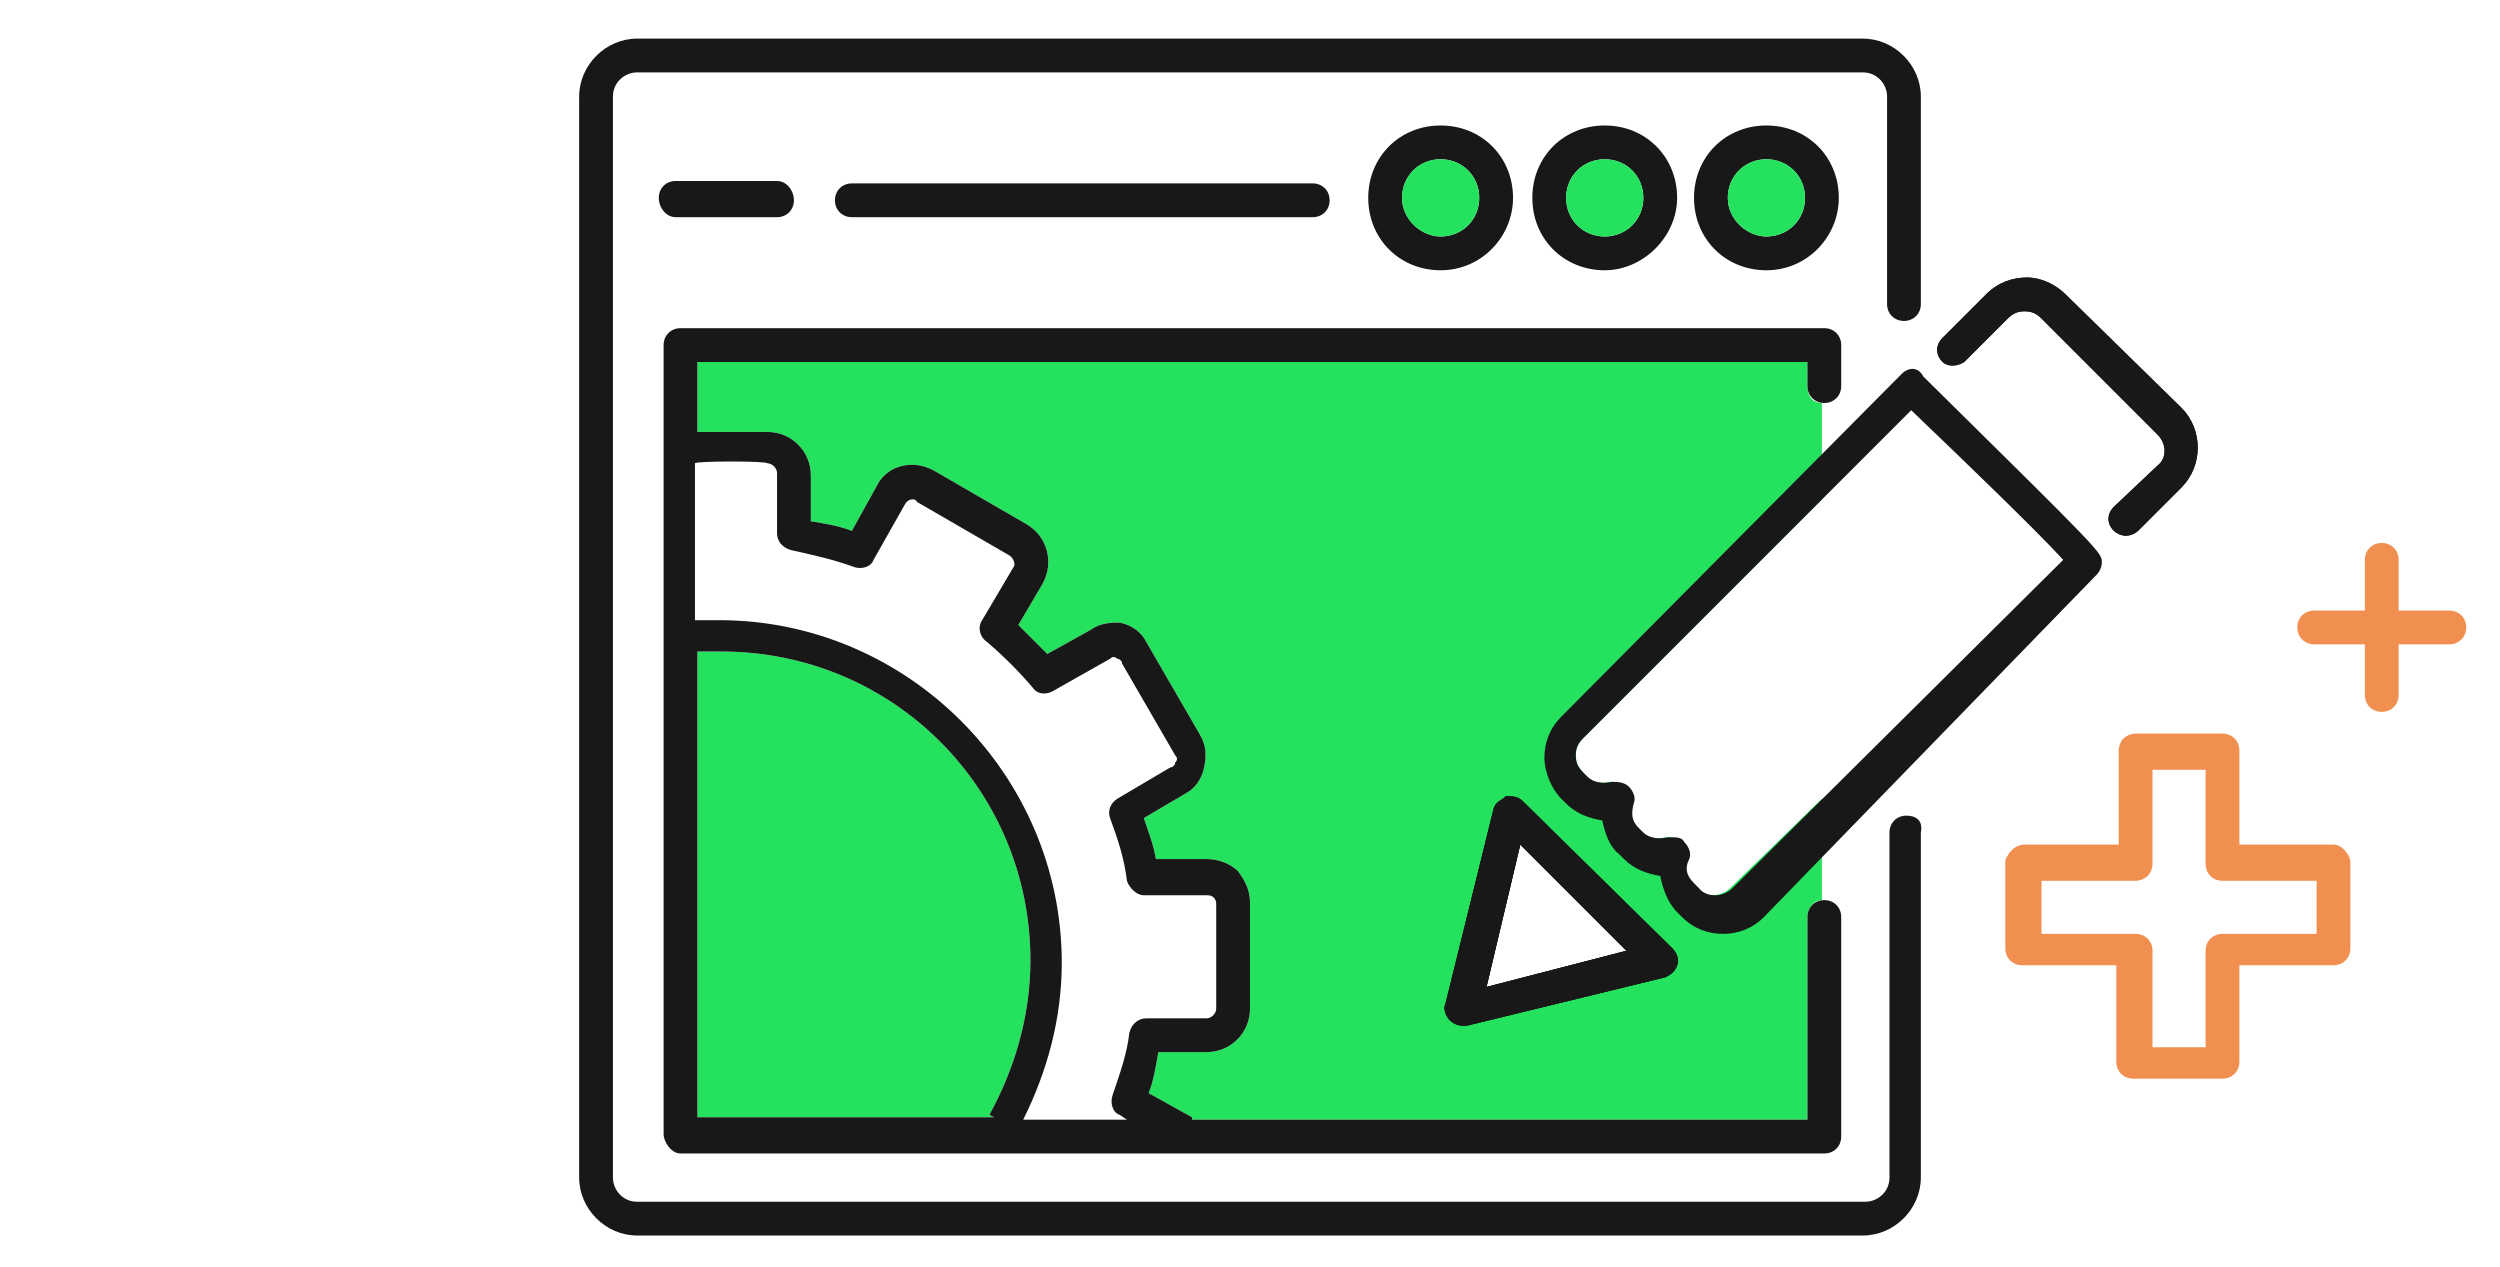
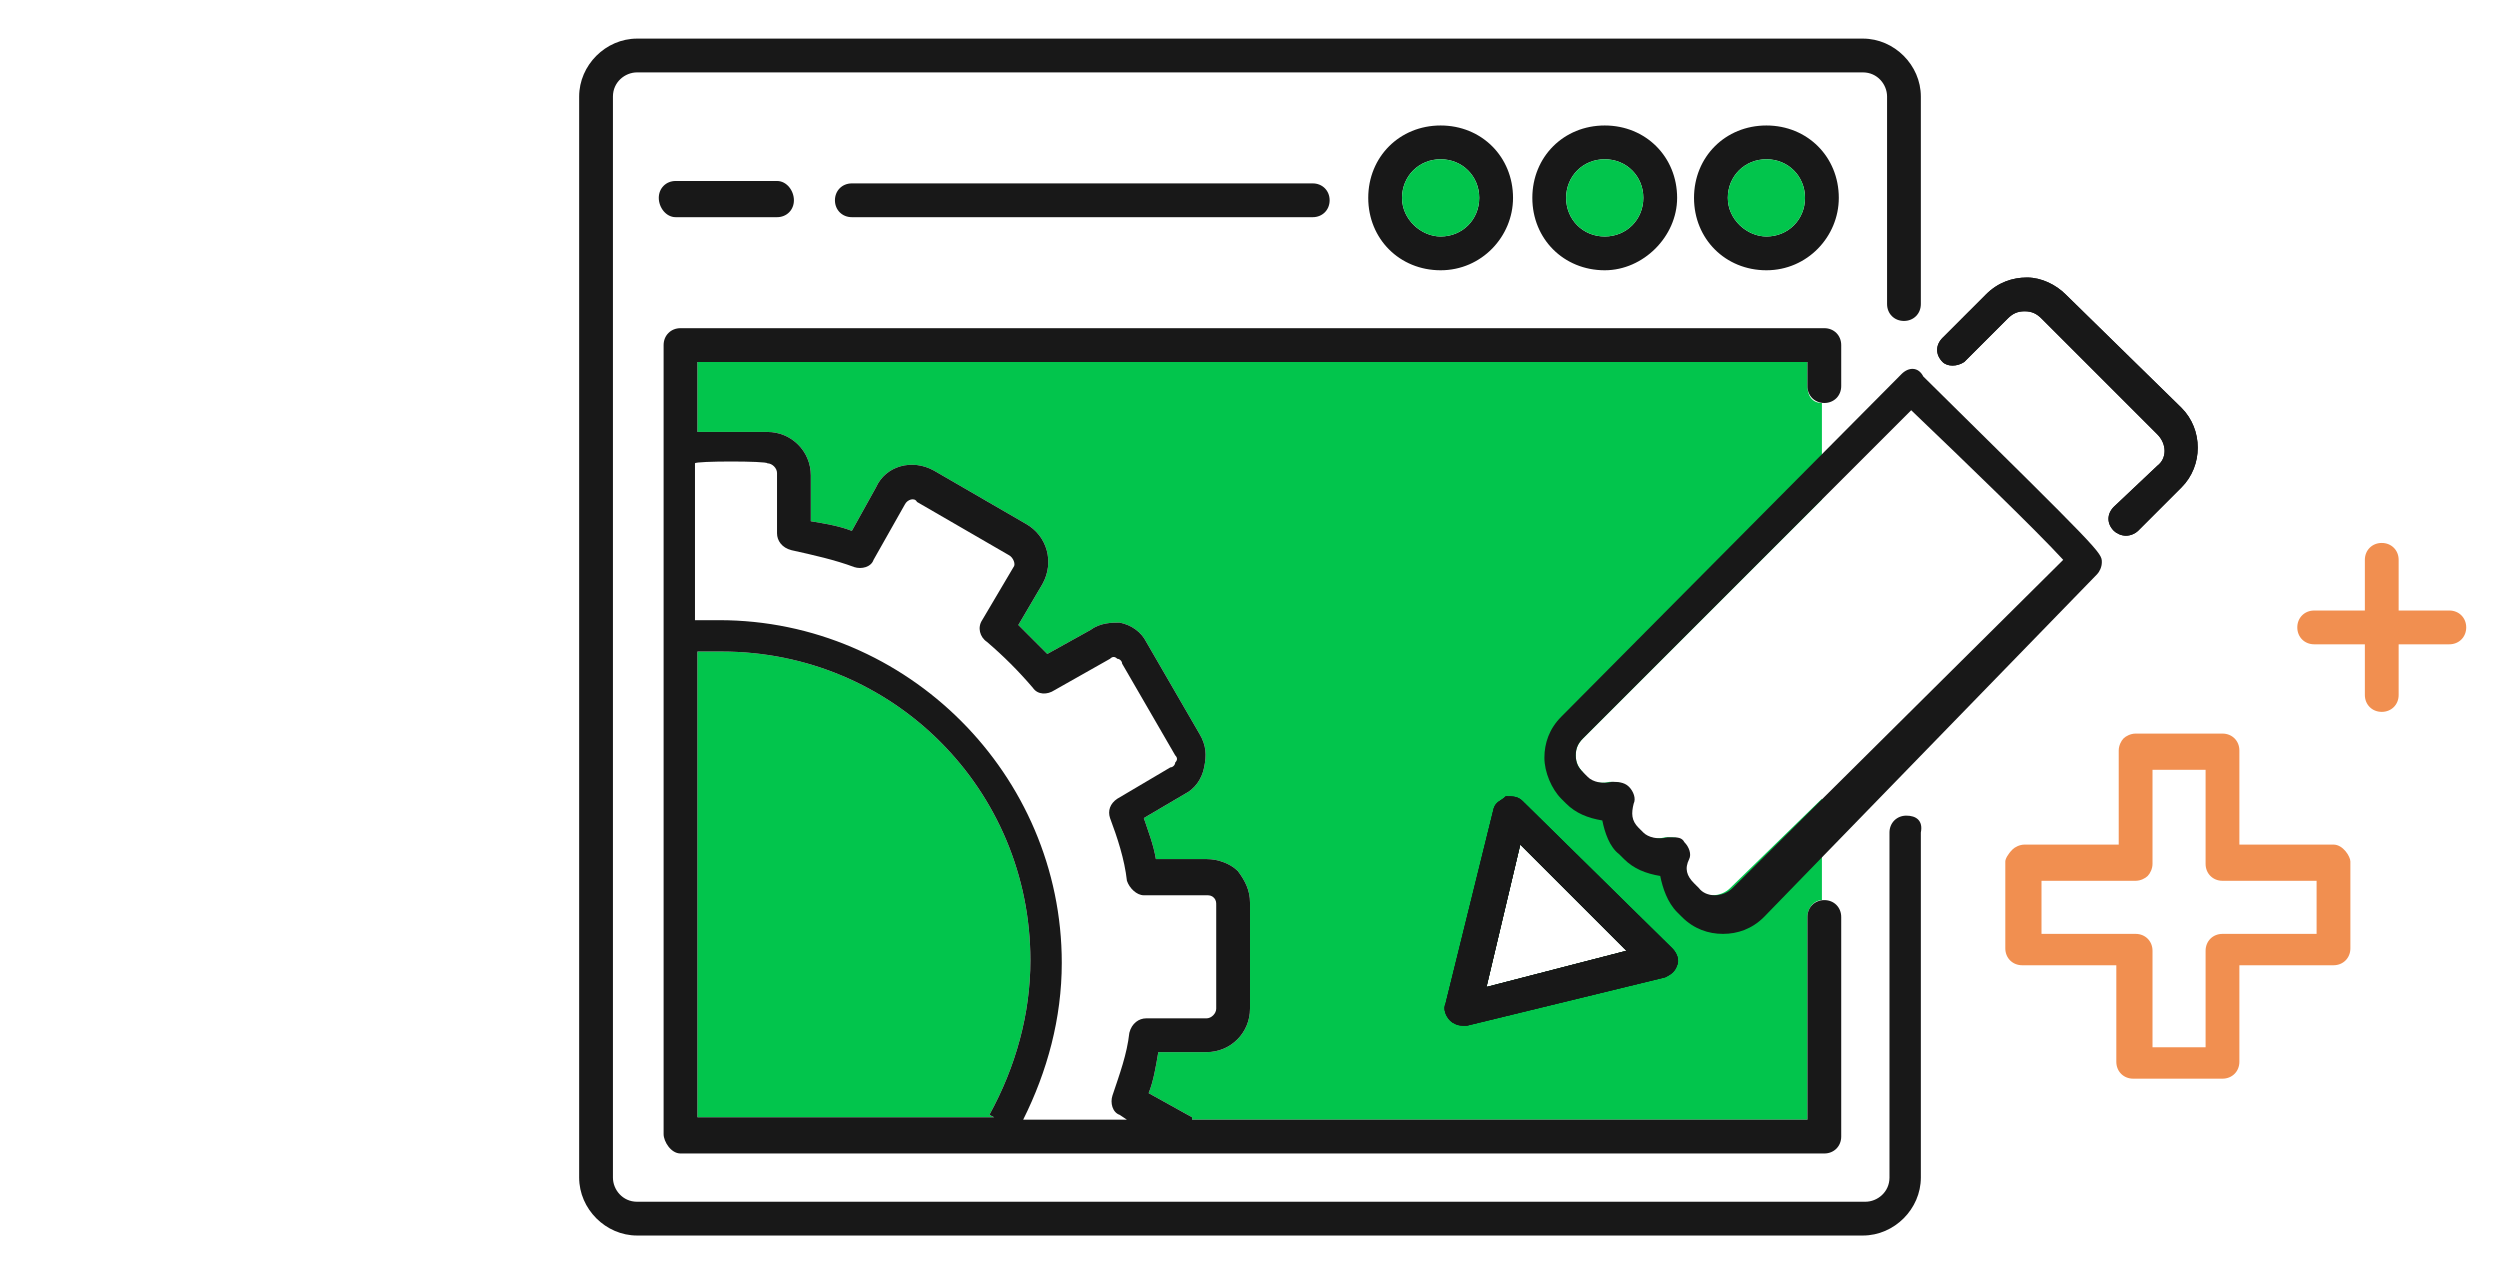
<svg xmlns="http://www.w3.org/2000/svg" version="1.1" id="Layer_1" x="0px" y="0px" viewBox="0 0 103.6 52.5" style="enable-background:new 0 0 103.6 52.5;" xml:space="preserve">
  <style type="text/css">
- 	.st0{fill:#24E15E;}
+ 	.st0{fill:#02C54C;}
	.st1{display:none;}
	.st2{display:inline;fill:#181818;}
	.st3{fill:#181818;}
	.st4{fill:#F18F50;}
+ 	.st5{fill:#24E15E;}
</style>
  <g>
-     <path class="st0" d="M75.5,20.7v-4c-0.4,0-0.6-0.3-0.6-0.7v-1h-46v2.9h2.9c1,0,1.8,0.8,1.8,1.8v1.9c0.6,0.1,1.2,0.2,1.7,0.4l1-1.8   c0.4-0.9,1.5-1.2,2.4-0.7l3.8,2.2c0.9,0.5,1.2,1.6,0.7,2.5l-1,1.7c0.4,0.4,0.8,0.8,1.2,1.2l1.8-1c0.4-0.3,0.9-0.3,1.2-0.3   c0.5,0.1,0.9,0.4,1.1,0.8l2.2,3.8c0.3,0.5,0.3,0.9,0.2,1.4c-0.1,0.5-0.4,0.9-0.8,1.1l-1.7,1c0.2,0.6,0.4,1.1,0.5,1.7H50   c0.5,0,1,0.2,1.3,0.5c0.3,0.4,0.5,0.8,0.5,1.3v4.4c0,1-0.8,1.8-1.8,1.8h-2c-0.1,0.6-0.2,1.2-0.4,1.7l1.8,1v0.1h25.5V38   c0-0.4,0.3-0.7,0.6-0.7v-4.2l-3.8,3.7c-0.4,0.4-1.1,0.4-1.4,0l-0.2-0.2c-0.3-0.3-0.4-0.6-0.2-1c0.1-0.2,0-0.5-0.2-0.7   c-0.1-0.2-0.3-0.2-0.5-0.2c-0.1,0-0.1,0-0.2,0c-0.4,0.1-0.8,0-1-0.2l-0.2-0.2c-0.3-0.3-0.3-0.6-0.2-1c0.1-0.2,0-0.5-0.2-0.7   c-0.2-0.2-0.5-0.2-0.7-0.2c-0.4,0.1-0.8,0-1-0.2L65.6,32c-0.2-0.2-0.3-0.4-0.3-0.7s0.1-0.5,0.3-0.7L75.5,20.7z M67.4,39.4l-5.8,1.5   L63,35L67.4,39.4z" />
+     <path class="st0" d="M75.5,20.7v-4c-0.4,0-0.6-0.3-0.6-0.7v-1h-46v2.9h2.9c1,0,1.8,0.8,1.8,1.8v1.9c0.6,0.1,1.2,0.2,1.7,0.4l1-1.8   c0.4-0.9,1.5-1.2,2.4-0.7l3.8,2.2c0.9,0.5,1.2,1.6,0.7,2.5l-1,1.7c0.4,0.4,0.8,0.8,1.2,1.2l1.8-1c0.4-0.3,0.9-0.3,1.2-0.3   c0.5,0.1,0.9,0.4,1.1,0.8l2.2,3.8c0.3,0.5,0.3,0.9,0.2,1.4s-0.4,0.9-0.8,1.1l-1.7,1c0.2,0.6,0.4,1.1,0.5,1.7H50   c0.5,0,1,0.2,1.3,0.5c0.3,0.4,0.5,0.8,0.5,1.3v4.4c0,1-0.8,1.8-1.8,1.8h-2c-0.1,0.6-0.2,1.2-0.4,1.7l1.8,1v0.1h25.5V38   c0-0.4,0.3-0.7,0.6-0.7v-4.2l-3.8,3.7c-0.4,0.4-1.1,0.4-1.4,0l-0.2-0.2c-0.3-0.3-0.4-0.6-0.2-1c0.1-0.2,0-0.5-0.2-0.7   c-0.1-0.2-0.3-0.2-0.5-0.2c-0.1,0-0.1,0-0.2,0c-0.4,0.1-0.8,0-1-0.2l-0.2-0.2c-0.3-0.3-0.3-0.6-0.2-1c0.1-0.2,0-0.5-0.2-0.7   s-0.5-0.2-0.7-0.2c-0.4,0.1-0.8,0-1-0.2L65.6,32c-0.2-0.2-0.3-0.4-0.3-0.7s0.1-0.5,0.3-0.7L75.5,20.7z M67.4,39.4l-5.8,1.5L63,35   L67.4,39.4z" />
    <path class="st0" d="M29.9,27c-0.3,0-0.7,0-1,0v19.3h12.3L41,46.2c1.1-2,1.7-4.2,1.7-6.4C42.7,32.7,37,27,29.9,27z" />
  </g>
  <g id="Layer_2" class="st1">
    <rect x="24.9" y="2.2" class="st2" width="53.8" height="48.5" />
  </g>
  <g id="Layer_5">
    <path class="st3" d="M61.9,33.5l-2,8.1c-0.1,0.2,0,0.5,0.2,0.7c0.1,0.1,0.3,0.2,0.5,0.2c0.1,0,0.1,0,0.2,0l8.2-2   c0.2-0.1,0.4-0.2,0.5-0.5c0.1-0.2,0-0.5-0.2-0.7l-6.2-6.1C62.9,33,62.7,33,62.4,33C62.2,33.2,62,33.2,61.9,33.5z M63,35l4.4,4.4   l-5.8,1.5L63,35z" />
  </g>
  <g id="Layer_1_1_">
    <path class="st3" d="M61.9,33.5l-2,8.1c-0.1,0.2,0,0.5,0.2,0.7c0.1,0.1,0.3,0.2,0.5,0.2c0.1,0,0.1,0,0.2,0l8.2-2   c0.2-0.1,0.4-0.2,0.5-0.5c0.1-0.2,0-0.5-0.2-0.7l-6.2-6.1C62.9,33,62.7,33,62.4,33C62.2,33.2,62,33.2,61.9,33.5z M63,35l4.4,4.4   l-5.8,1.5L63,35z" />
    <g>
      <path class="st3" d="M61.9,33.5l-2,8.1c-0.1,0.2,0,0.5,0.2,0.7c0.1,0.1,0.3,0.2,0.5,0.2c0.1,0,0.1,0,0.2,0l8.2-2    c0.2-0.1,0.4-0.2,0.5-0.5c0.1-0.2,0-0.5-0.2-0.7l-6.2-6.1C62.9,33,62.7,33,62.4,33C62.2,33.2,62,33.2,61.9,33.5z M63,35l4.4,4.4    l-5.8,1.5L63,35z" />
    </g>
    <g>
      <path class="st3" d="M81.4,15l1.8-1.8c0.2-0.2,0.4-0.3,0.7-0.3l0,0c0.3,0,0.5,0.1,0.7,0.3l4.8,4.8c0.4,0.4,0.4,1,0,1.3L87.6,21    c-0.3,0.3-0.3,0.7,0,1c0.1,0.1,0.3,0.2,0.5,0.2s0.4-0.1,0.5-0.2l1.8-1.8c0.9-0.9,0.9-2.4,0-3.3l-4.8-4.7c-0.4-0.4-1-0.7-1.6-0.7    l0,0c-0.6,0-1.2,0.2-1.7,0.7L80.5,14c-0.3,0.3-0.3,0.7,0,1C80.7,15.2,81.1,15.2,81.4,15z" />
      <path class="st3" d="M69.5,8.2c0-1.7-1.3-3-3-3s-3,1.3-3,3s1.3,3,3,3C68.1,11.2,69.5,9.8,69.5,8.2z M64.9,8.2    c0-0.9,0.7-1.6,1.6-1.6s1.6,0.7,1.6,1.6s-0.7,1.6-1.6,1.6S64.9,9.1,64.9,8.2z" />
      <path class="st3" d="M79,33.8c-0.4,0-0.7,0.3-0.7,0.7v14.3c0,0.6-0.5,1-1,1H26.4c-0.6,0-1-0.5-1-1V4c0-0.6,0.5-1,1-1h50.8    c0.6,0,1,0.5,1,1v8.6c0,0.4,0.3,0.7,0.7,0.7s0.7-0.3,0.7-0.7V4c0-1.3-1.1-2.4-2.4-2.4H26.4C25.1,1.6,24,2.7,24,4v44.8    c0,1.3,1.1,2.4,2.4,2.4h50.8c1.3,0,2.4-1.1,2.4-2.4V34.5C79.7,34,79.4,33.8,79,33.8z" />
      <path class="st3" d="M28.2,47.8h47.4c0.4,0,0.7-0.3,0.7-0.7V38c0-0.4-0.3-0.7-0.7-0.7s-0.7,0.3-0.7,0.7v8.4H49.4v-0.1l-1.8-1    c0.2-0.5,0.3-1.1,0.4-1.7h2c1,0,1.8-0.8,1.8-1.8v-4.4c0-0.5-0.2-0.9-0.5-1.3c-0.3-0.3-0.8-0.5-1.3-0.5h-2.1    c-0.1-0.6-0.3-1.1-0.5-1.7l1.7-1c0.4-0.2,0.7-0.6,0.8-1.1s0.1-0.9-0.2-1.4l-2.2-3.8c-0.2-0.4-0.6-0.7-1.1-0.8    c-0.3,0-0.8,0-1.2,0.3l-1.8,1c-0.4-0.4-0.8-0.8-1.2-1.2l1-1.7c0.5-0.9,0.2-2-0.7-2.5l-3.8-2.2c-0.9-0.5-2-0.2-2.4,0.7l-1,1.8    c-0.5-0.2-1.1-0.3-1.7-0.4v-1.9c0-1-0.8-1.8-1.8-1.8h-2.9V15h46v1c0,0.4,0.3,0.7,0.7,0.7s0.7-0.3,0.7-0.7v-1.7    c0-0.4-0.3-0.7-0.7-0.7H28.2c-0.4,0-0.7,0.3-0.7,0.7V47C27.5,47.3,27.8,47.8,28.2,47.8z M28.9,27c0.3,0,0.7,0,1,0    c7.1,0,12.8,5.7,12.8,12.8c0,2.2-0.6,4.4-1.7,6.4l0.2,0.1H28.9V27z M31.8,19.2c0.2,0,0.4,0.2,0.4,0.4v2.5c0,0.3,0.2,0.6,0.6,0.7    c0.9,0.2,1.8,0.4,2.6,0.7c0.3,0.1,0.7,0,0.8-0.3l1.3-2.3c0.1-0.2,0.4-0.3,0.5-0.1l3.8,2.2c0.2,0.1,0.3,0.4,0.2,0.5l-1.3,2.2    c-0.2,0.3-0.1,0.7,0.2,0.9c0.7,0.6,1.3,1.2,1.9,1.9c0.2,0.3,0.6,0.3,0.9,0.1l2.3-1.3c0.1-0.1,0.2-0.1,0.3,0c0.1,0,0.2,0.1,0.2,0.2    l2.2,3.8c0.1,0.1,0.1,0.2,0,0.3c0,0.1-0.1,0.2-0.2,0.2l-2.2,1.3c-0.3,0.2-0.4,0.5-0.3,0.8c0.3,0.8,0.6,1.7,0.7,2.6    c0.1,0.3,0.4,0.6,0.7,0.6H50c0.1,0,0.2,0,0.3,0.1s0.1,0.2,0.1,0.3v4.3c0,0.2-0.2,0.4-0.4,0.4h-2.5c-0.3,0-0.6,0.2-0.7,0.6    c-0.1,0.9-0.4,1.7-0.7,2.6c-0.1,0.3,0,0.7,0.3,0.8l0.3,0.2h-4.3c1-2,1.6-4.2,1.6-6.5c0-7.8-6.4-14.2-14.2-14.2c-0.3,0-0.6,0-1,0    v-6.5C28.8,19.1,31.8,19.1,31.8,19.2z" />
      <path class="st3" d="M62.7,8.2c0-1.7-1.3-3-3-3s-3,1.3-3,3s1.3,3,3,3S62.7,9.8,62.7,8.2z M58.1,8.2c0-0.9,0.7-1.6,1.6-1.6    c0.9,0,1.6,0.7,1.6,1.6s-0.7,1.6-1.6,1.6C58.9,9.8,58.1,9.1,58.1,8.2z" />
      <path class="st3" d="M76.2,8.2c0-1.7-1.3-3-3-3s-3,1.3-3,3s1.3,3,3,3C74.9,11.2,76.2,9.8,76.2,8.2z M71.6,8.2    c0-0.9,0.7-1.6,1.6-1.6s1.6,0.7,1.6,1.6s-0.7,1.6-1.6,1.6C72.4,9.8,71.6,9.1,71.6,8.2z" />
      <path class="st4" d="M101.5,25.3h-2.1v-2.1c0-0.4-0.3-0.7-0.7-0.7S98,22.8,98,23.2v2.1h-2.1c-0.4,0-0.7,0.3-0.7,0.7    s0.3,0.7,0.7,0.7H98v2.1c0,0.4,0.3,0.7,0.7,0.7s0.7-0.3,0.7-0.7v-2.1h2.1c0.4,0,0.7-0.3,0.7-0.7S101.9,25.3,101.5,25.3z" />
      <path class="st4" d="M96.7,35h-3.9v-3.9c0-0.4-0.3-0.7-0.7-0.7h-3.6l0,0c-0.2,0-0.4,0.1-0.5,0.2s-0.2,0.3-0.2,0.5V35h-3.9l0,0    c-0.2,0-0.4,0.1-0.5,0.2c-0.2,0.2-0.3,0.4-0.3,0.5v3.6c0,0.4,0.3,0.7,0.7,0.7h3.9v4c0,0.4,0.3,0.7,0.7,0.7h3.7    c0.4,0,0.7-0.3,0.7-0.7v-4h3.9c0.4,0,0.7-0.3,0.7-0.7v-3.6C97.4,35.5,97.1,35,96.7,35z M96,38.7h-3.9c-0.4,0-0.7,0.3-0.7,0.7v4    h-2.2v-4c0-0.4-0.3-0.7-0.7-0.7h-3.9v-2.2h3.9l0,0c0.2,0,0.4-0.1,0.5-0.2c0.1-0.1,0.2-0.3,0.2-0.5v-3.9h2.2v3.9    c0,0.4,0.3,0.7,0.7,0.7H96V38.7z" />
      <path class="st3" d="M28,9h4.2c0.4,0,0.7-0.3,0.7-0.7s-0.3-0.8-0.7-0.8H28c-0.4,0-0.7,0.3-0.7,0.7S27.6,9,28,9z" />
      <path class="st3" d="M54.4,9c0.4,0,0.7-0.3,0.7-0.7s-0.3-0.7-0.7-0.7H35.3c-0.4,0-0.7,0.3-0.7,0.7S34.9,9,35.3,9H54.4z" />
    </g>
    <path class="st3" d="M81.4,15l1.8-1.8c0.2-0.2,0.4-0.3,0.7-0.3l0,0c0.3,0,0.5,0.1,0.7,0.3l4.8,4.8c0.4,0.4,0.4,1,0,1.3L87.6,21   c-0.3,0.3-0.3,0.7,0,1c0.1,0.1,0.3,0.2,0.5,0.2s0.4-0.1,0.5-0.2l1.8-1.8c0.9-0.9,0.9-2.4,0-3.3l-4.8-4.7c-0.4-0.4-1-0.7-1.6-0.7   l0,0c-0.6,0-1.2,0.2-1.7,0.7L80.5,14c-0.3,0.3-0.3,0.7,0,1C80.7,15.2,81.1,15.2,81.4,15z" />
    <path class="st3" d="M78.8,15.5L64.7,29.7c-0.5,0.5-0.7,1.1-0.7,1.7c0,0.6,0.3,1.3,0.7,1.7l0.2,0.2c0.4,0.4,0.9,0.6,1.5,0.7   c0.1,0.5,0.3,1.1,0.7,1.4l0.2,0.2c0.4,0.4,0.9,0.6,1.5,0.7c0.1,0.5,0.3,1.1,0.7,1.5l0.2,0.2c0.5,0.5,1.1,0.7,1.7,0.7   s1.2-0.2,1.7-0.7l13.8-14.2c0.1-0.1,0.2-0.3,0.2-0.5c0-0.4,0-0.4-7.4-7.7C79.5,15.2,79.1,15.2,78.8,15.5z M85.5,23.2L71.8,36.8   c-0.4,0.4-1.1,0.4-1.4,0l-0.2-0.2c-0.3-0.3-0.4-0.6-0.2-1c0.1-0.2,0-0.5-0.2-0.7c-0.1-0.2-0.3-0.2-0.5-0.2c-0.1,0-0.1,0-0.2,0   c-0.4,0.1-0.8,0-1-0.2l-0.2-0.2c-0.3-0.3-0.3-0.6-0.2-1c0.1-0.2,0-0.5-0.2-0.7s-0.5-0.2-0.7-0.2c-0.4,0.1-0.8,0-1-0.2L65.6,32   c-0.2-0.2-0.3-0.4-0.3-0.7s0.1-0.5,0.3-0.7L79.2,17C81.5,19.2,84.4,22,85.5,23.2z" />
  </g>
  <g id="Layer_3">
</g>
-   <path class="st0" d="M61.6,40.9" />
-   <path class="st0" d="M59.7,9.8c0.9,0,1.6-0.7,1.6-1.6c0-0.9-0.7-1.6-1.6-1.6c-0.9,0-1.6,0.7-1.6,1.6C58.1,9.1,58.9,9.8,59.7,9.8z" />
-   <path class="st0" d="M66.5,9.8c0.9,0,1.6-0.7,1.6-1.6c0-0.9-0.7-1.6-1.6-1.6s-1.6,0.7-1.6,1.6C64.9,9.1,65.6,9.8,66.5,9.8z" />
-   <path class="st0" d="M74.8,8.2c0-0.9-0.7-1.6-1.6-1.6c-0.9,0-1.6,0.7-1.6,1.6c0,0.9,0.8,1.6,1.6,1.6C74.1,9.8,74.8,9.1,74.8,8.2z" />
+   <path class="st5" d="M61.6,40.9" />
+   <path class="st0" d="M59.7,9.8c0.9,0,1.6-0.7,1.6-1.6s-0.7-1.6-1.6-1.6c-0.9,0-1.6,0.7-1.6,1.6C58.1,9.1,58.9,9.8,59.7,9.8z" />
+   <path class="st0" d="M66.5,9.8c0.9,0,1.6-0.7,1.6-1.6s-0.7-1.6-1.6-1.6s-1.6,0.7-1.6,1.6S65.6,9.8,66.5,9.8z" />
+   <path class="st0" d="M74.8,8.2c0-0.9-0.7-1.6-1.6-1.6s-1.6,0.7-1.6,1.6s0.8,1.6,1.6,1.6C74.1,9.8,74.8,9.1,74.8,8.2z" />
</svg>
